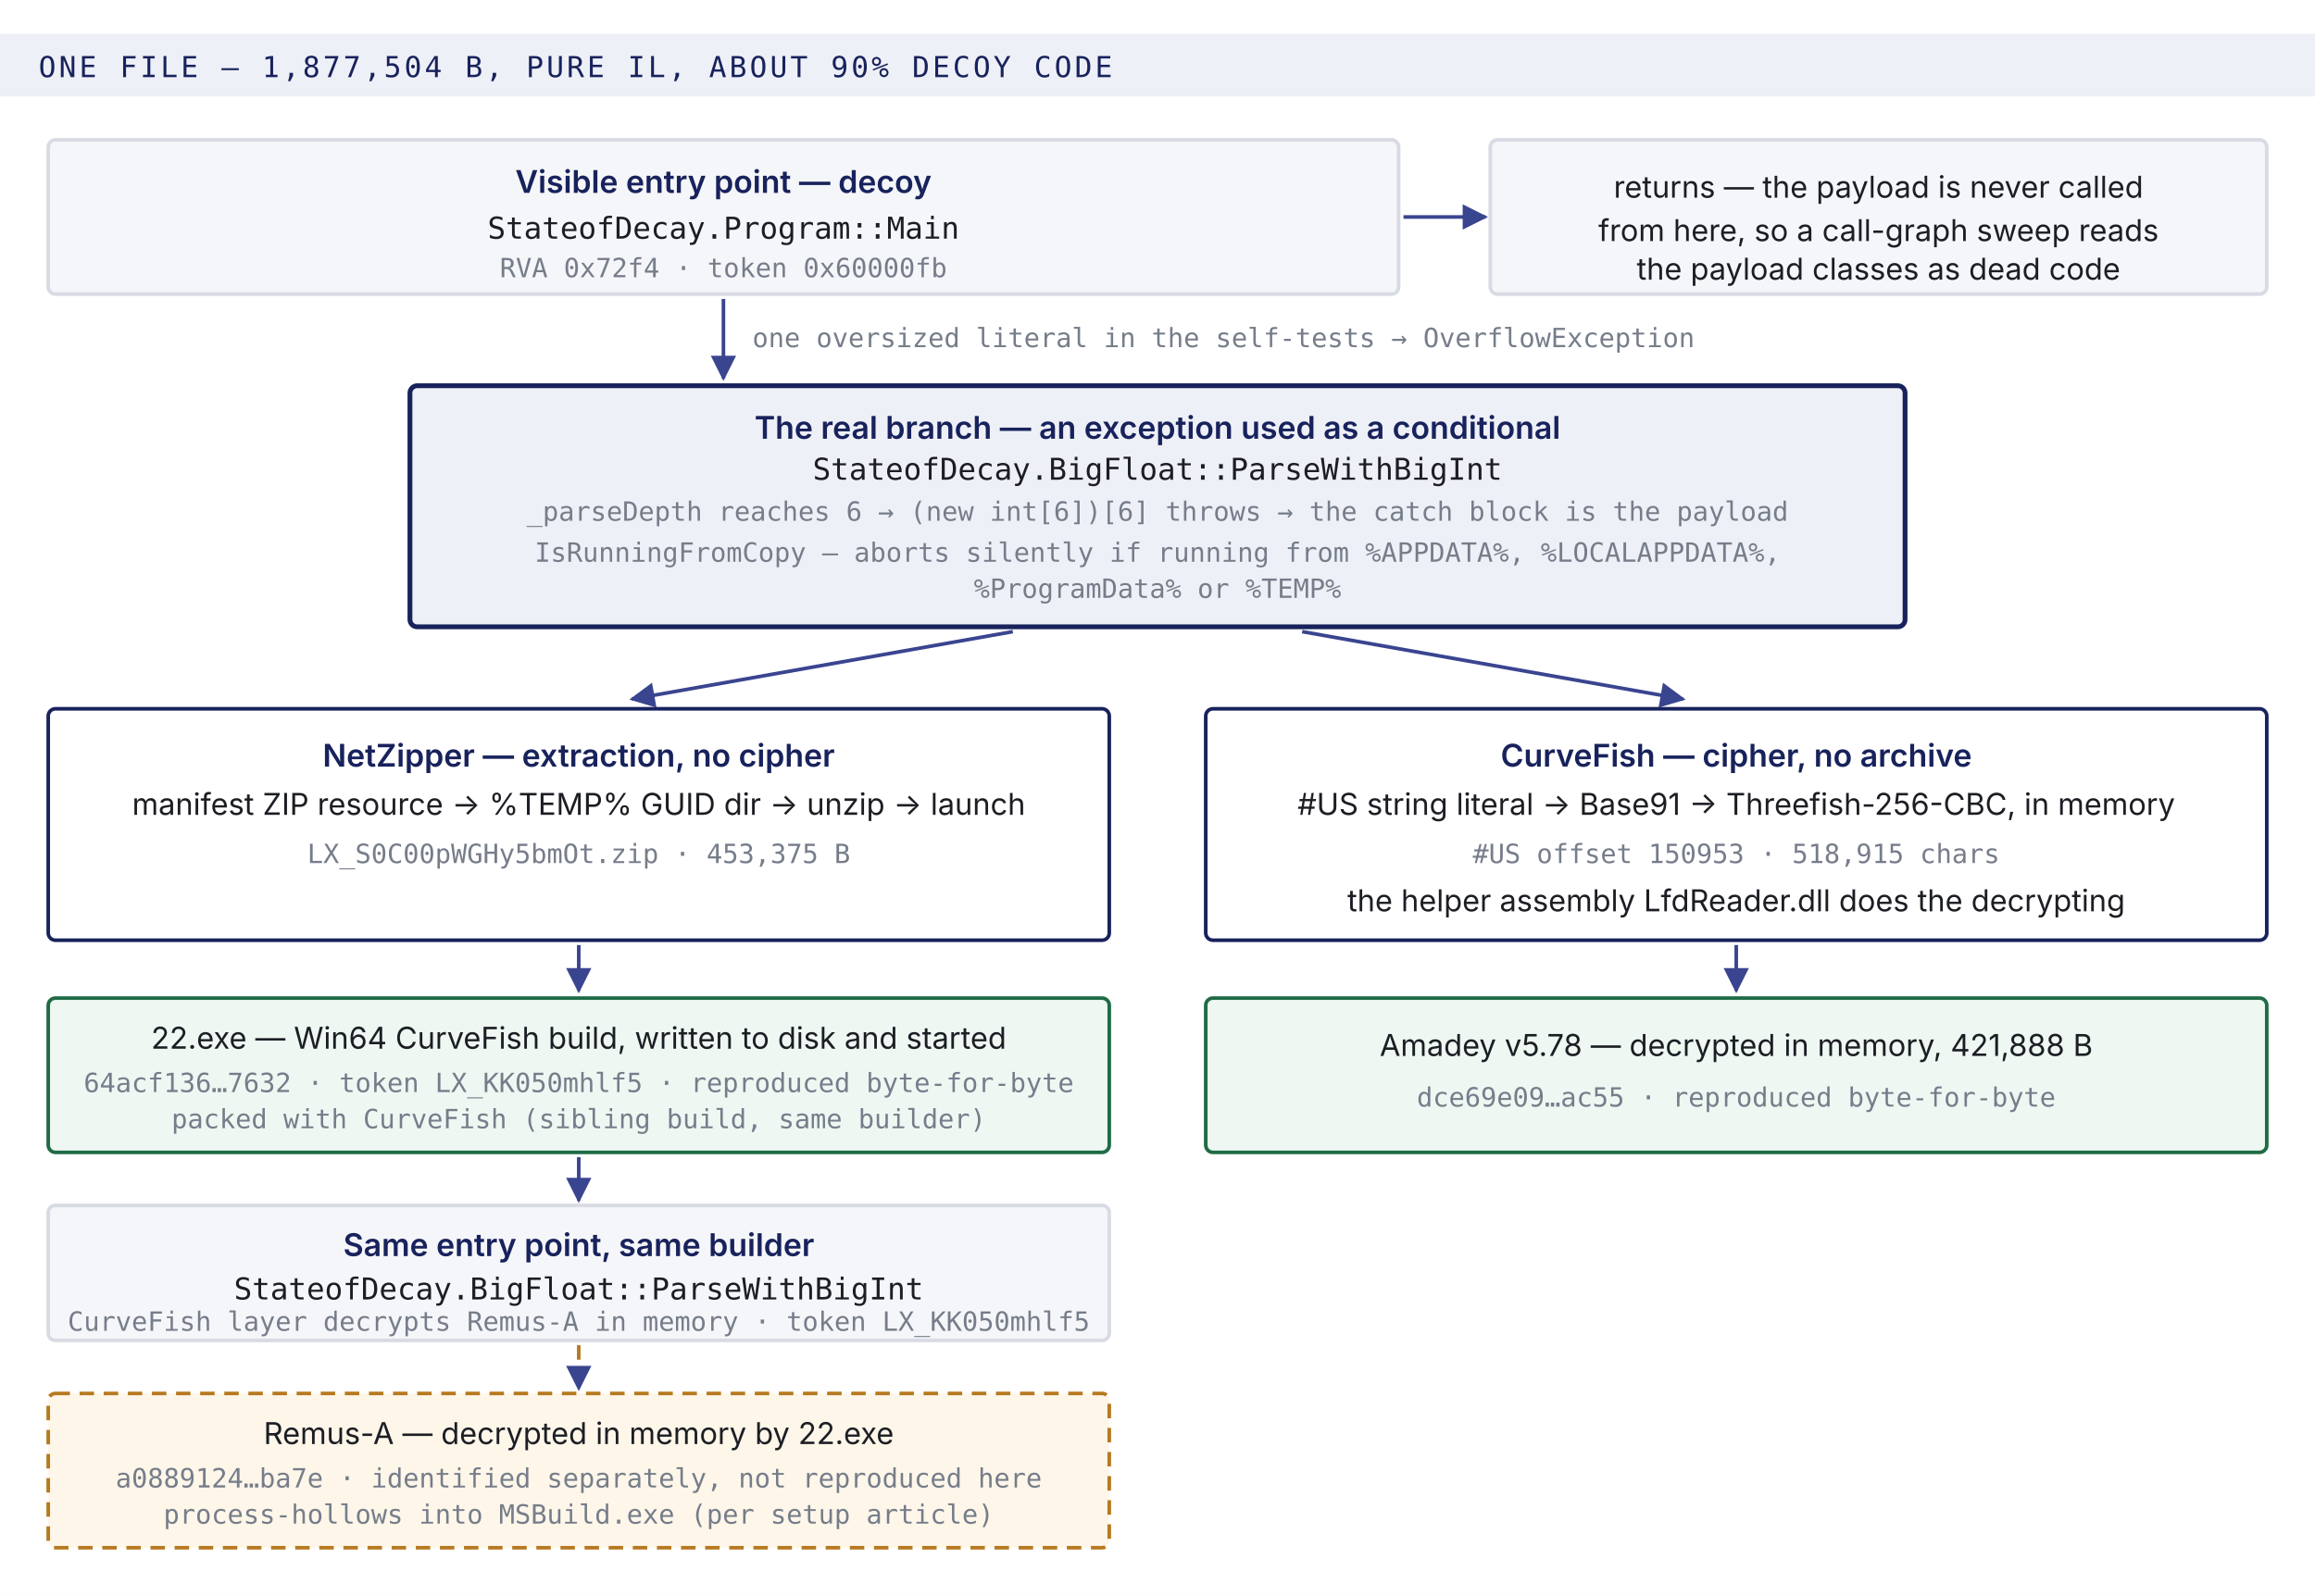
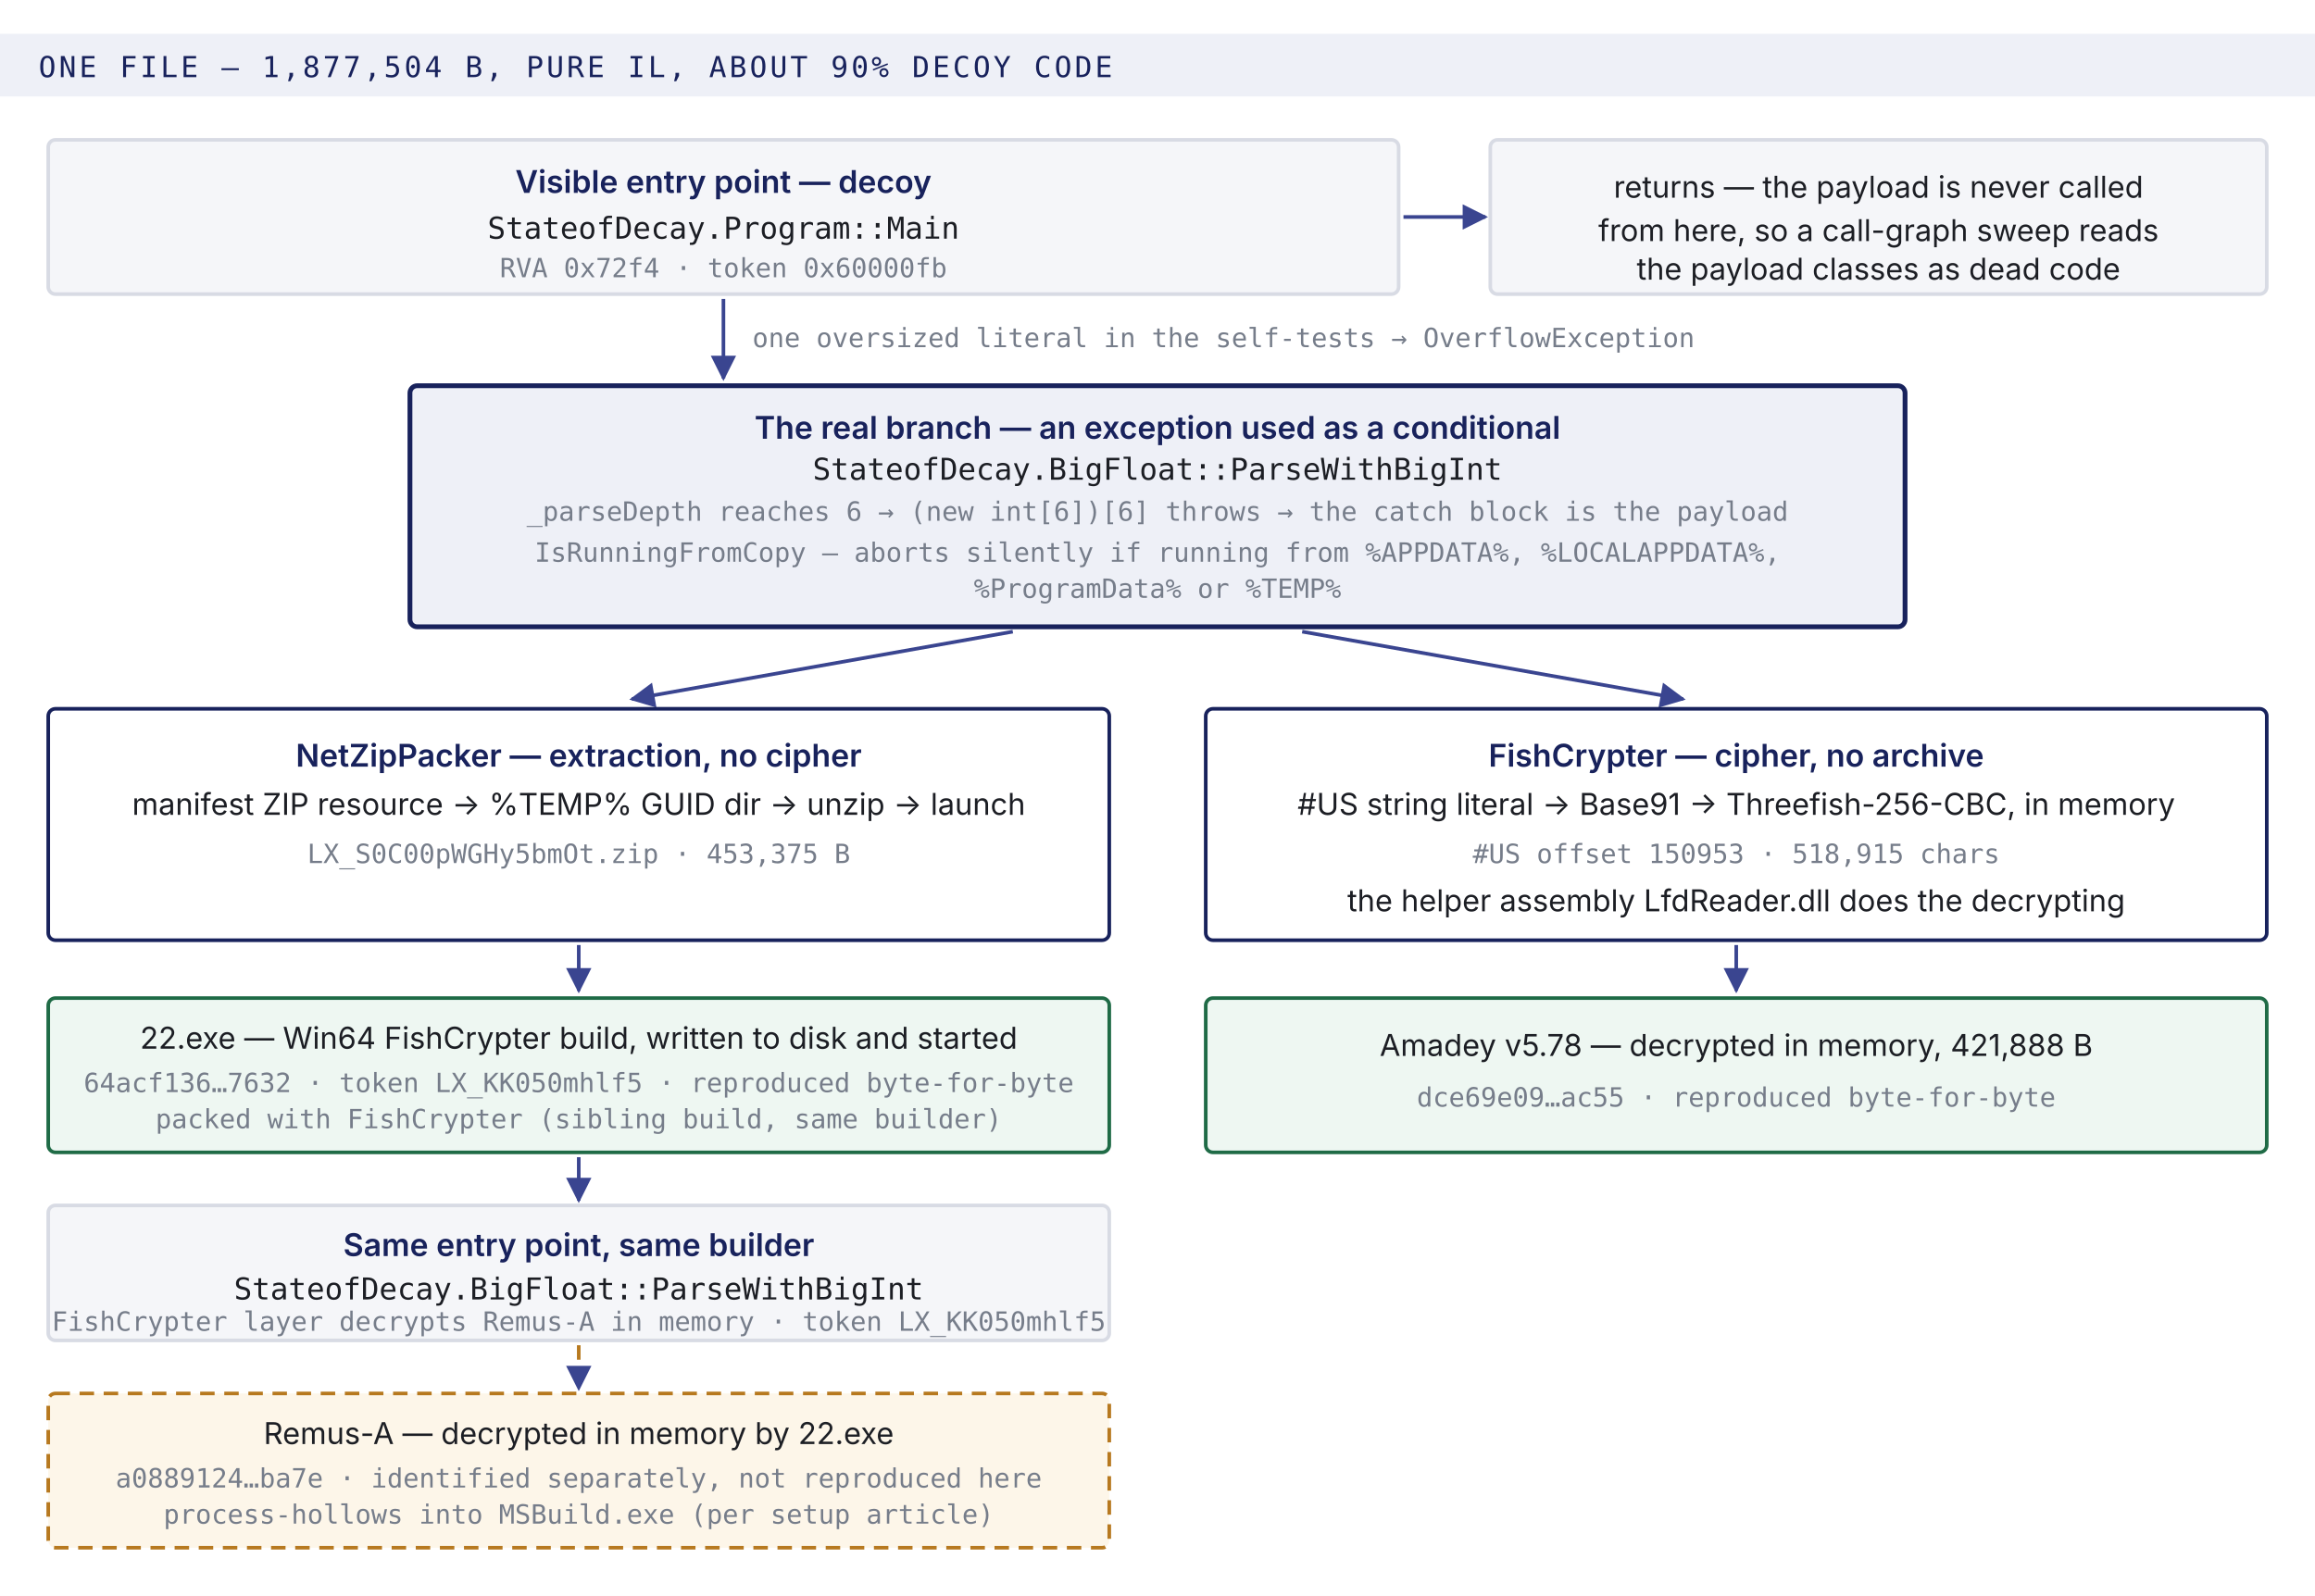
- <svg xmlns="http://www.w3.org/2000/svg" viewBox="0 0 960 662" width="960" height="662" role="img" aria-label="One file, two independent paths: NetZipper drops a CurveFish-packed 22.exe that delivers Remus-A; CurveFish decrypts Amadey v5.78 in memory" font-family="Inter, -apple-system, 'Segoe UI', Roboto, Helvetica, Arial, sans-serif">
+ <svg xmlns="http://www.w3.org/2000/svg" viewBox="0 0 960 662" width="960" height="662" role="img" aria-label="One file, two independent paths: NetZipPacker drops a FishCrypter-packed 22.exe that delivers Remus-A; FishCrypter decrypts Amadey v5.78 in memory" font-family="Inter, -apple-system, 'Segoe UI', Roboto, Helvetica, Arial, sans-serif">
  <defs>
    <marker id="s" viewBox="0 0 10 10" refX="9" refY="5" markerWidth="7" markerHeight="7" orient="auto">
      <path d="M0,0 L10,5 L0,10 z" fill="#3a4590" />
    </marker>
    <style>
      .fn   { font-size: 12.5px; font-family: 'JetBrains Mono', ui-monospace, SFMono-Regular, Menlo, Consolas, monospace; fill: #1c1e24; }
      .addr { font-size: 11px;   font-family: 'JetBrains Mono', ui-monospace, SFMono-Regular, Menlo, Consolas, monospace; fill: #767d8a; }
      .lbl  { font-size: 12.5px; fill: #1c1e24; }
      .ttl  { font-size: 13px; font-weight: 600; fill: #18225c; }
      .hdr  { font-size: 12px; font-family: 'JetBrains Mono', ui-monospace, Menlo, Consolas, monospace; fill: #18225c; letter-spacing: 1.2px; }
      .box  { fill: #ffffff; stroke: #18225c; stroke-width: 1.5; }
      .dim  { fill: #f5f6f9; stroke: #d8dbe4; stroke-width: 1.5; }
      .ok   { fill: #eef7f2; stroke: #1f6b46; stroke-width: 1.5; }
      .inf  { fill: #fdf6e9; stroke: #b7791f; stroke-width: 1.5; stroke-dasharray: 6 4; }
    </style>
  </defs>
  <rect width="960" height="662" fill="#ffffff" />
  <rect x="0" y="14" width="960" height="26" fill="#eef0f7" />
  <text x="16" y="32" class="hdr">ONE FILE — 1,877,504 B, PURE IL, ABOUT 90% DECOY CODE</text>
  <rect x="20" y="58" width="560" height="64" rx="3" class="dim" />
  <text x="300" y="80" text-anchor="middle" class="ttl">Visible entry point — decoy</text>
  <text x="300" y="99" text-anchor="middle" class="fn">StateofDecay.Program::Main</text>
  <text x="300" y="115" text-anchor="middle" class="addr">RVA 0x72f4 · token 0x60000fb</text>
  <line x1="582" y1="90" x2="616" y2="90" stroke="#3a4590" stroke-width="1.5" marker-end="url(#s)" />
  <rect x="618" y="58" width="322" height="64" rx="3" class="dim" />
  <text x="779" y="82" text-anchor="middle" class="lbl">returns — the payload is never called</text>
  <text x="779" y="100" text-anchor="middle" class="lbl">from here, so a call-graph sweep reads</text>
  <text x="779" y="116" text-anchor="middle" class="lbl">the payload classes as dead code</text>
  <line x1="300" y1="124" x2="300" y2="157" stroke="#3a4590" stroke-width="1.5" marker-end="url(#s)" />
  <text x="312" y="144" class="addr">one oversized literal in the self-tests → OverflowException</text>
  <rect x="170" y="160" width="620" height="100" rx="3" fill="#eef0f7" stroke="#18225c" stroke-width="2" />
  <text x="480" y="182" text-anchor="middle" class="ttl">The real branch — an exception used as a conditional</text>
  <text x="480" y="199" text-anchor="middle" class="fn">StateofDecay.BigFloat::ParseWithBigInt</text>
  <text x="480" y="216" text-anchor="middle" class="addr">_parseDepth reaches 6 → (new int[6])[6] throws → the catch block is the payload</text>
  <text x="480" y="233" text-anchor="middle" class="addr">IsRunningFromCopy — aborts silently if running from %APPDATA%, %LOCALAPPDATA%,</text>
  <text x="480" y="248" text-anchor="middle" class="addr">%ProgramData% or %TEMP%</text>
  <line x1="420" y1="262" x2="262" y2="290" stroke="#3a4590" stroke-width="1.5" marker-end="url(#s)" />
  <line x1="540" y1="262" x2="698" y2="290" stroke="#3a4590" stroke-width="1.5" marker-end="url(#s)" />
  <rect x="20" y="294" width="440" height="96" rx="3" class="box" />
-   <text x="240" y="318" text-anchor="middle" class="ttl">NetZipper — extraction, no cipher</text>
+   <text x="240" y="318" text-anchor="middle" class="ttl">NetZipPacker — extraction, no cipher</text>
  <text x="240" y="338" text-anchor="middle" class="lbl">manifest ZIP resource → %TEMP% GUID dir → unzip → launch</text>
  <text x="240" y="358" text-anchor="middle" class="addr">LX_S0C00pWGHy5bmOt.zip · 453,375 B</text>
  <rect x="500" y="294" width="440" height="96" rx="3" class="box" />
-   <text x="720" y="318" text-anchor="middle" class="ttl">CurveFish — cipher, no archive</text>
+   <text x="720" y="318" text-anchor="middle" class="ttl">FishCrypter — cipher, no archive</text>
  <text x="720" y="338" text-anchor="middle" class="lbl">#US string literal → Base91 → Threefish-256-CBC, in memory</text>
  <text x="720" y="358" text-anchor="middle" class="addr">#US offset 150953 · 518,915 chars</text>
  <text x="720" y="378" text-anchor="middle" class="lbl">the helper assembly LfdReader.dll does the decrypting</text>
  <line x1="240" y1="392" x2="240" y2="411" stroke="#3a4590" stroke-width="1.5" marker-end="url(#s)" />
  <line x1="720" y1="392" x2="720" y2="411" stroke="#3a4590" stroke-width="1.5" marker-end="url(#s)" />
  <rect x="20" y="414" width="440" height="64" rx="3" class="ok" />
-   <text x="240" y="435" text-anchor="middle" class="lbl">22.exe — Win64 CurveFish build, written to disk and started</text>
+   <text x="240" y="435" text-anchor="middle" class="lbl">22.exe — Win64 FishCrypter build, written to disk and started</text>
  <text x="240" y="453" text-anchor="middle" class="addr">64acf136…7632 · token LX_KK050mhlf5 · reproduced byte-for-byte</text>
-   <text x="240" y="468" text-anchor="middle" class="addr">packed with CurveFish (sibling build, same builder)</text>
+   <text x="240" y="468" text-anchor="middle" class="addr">packed with FishCrypter (sibling build, same builder)</text>
  <rect x="500" y="414" width="440" height="64" rx="3" class="ok" />
  <text x="720" y="438" text-anchor="middle" class="lbl">Amadey v5.78 — decrypted in memory, 421,888 B</text>
  <text x="720" y="459" text-anchor="middle" class="addr">dce69e09…ac55 · reproduced byte-for-byte</text>
  <line x1="240" y1="480" x2="240" y2="498" stroke="#3a4590" stroke-width="1.5" marker-end="url(#s)" />
  <rect x="20" y="500" width="440" height="56" rx="3" class="dim" />
  <text x="240" y="521" text-anchor="middle" class="ttl">Same entry point, same builder</text>
  <text x="240" y="539" text-anchor="middle" class="fn">StateofDecay.BigFloat::ParseWithBigInt</text>
-   <text x="240" y="552" text-anchor="middle" class="addr">CurveFish layer decrypts Remus-A in memory · token LX_KK050mhlf5</text>
+   <text x="240" y="552" text-anchor="middle" class="addr">FishCrypter layer decrypts Remus-A in memory · token LX_KK050mhlf5</text>
  <line x1="240" y1="558" x2="240" y2="576" stroke="#b7791f" stroke-width="1.5" stroke-dasharray="6 4" marker-end="url(#s)" />
  <rect x="20" y="578" width="440" height="64" rx="3" class="inf" />
  <text x="240" y="599" text-anchor="middle" class="lbl">Remus-A — decrypted in memory by 22.exe</text>
  <text x="240" y="617" text-anchor="middle" class="addr">a0889124…ba7e · identified separately, not reproduced here</text>
  <text x="240" y="632" text-anchor="middle" class="addr">process-hollows into MSBuild.exe (per setup article)</text>
</svg>
